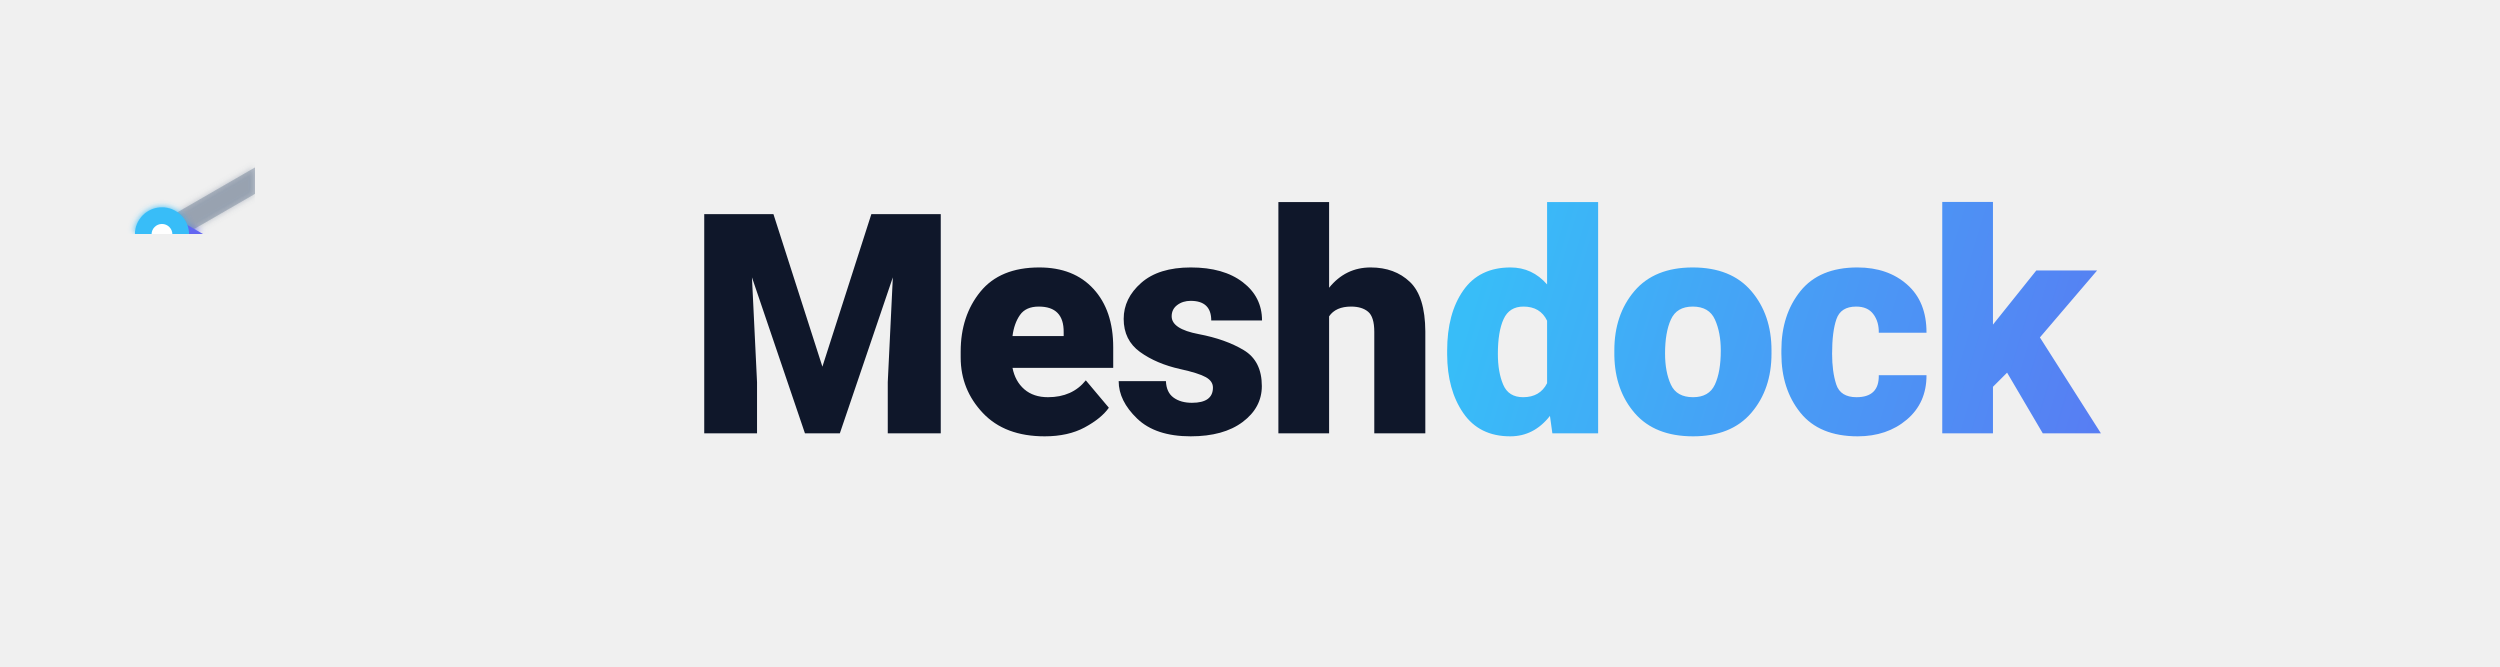
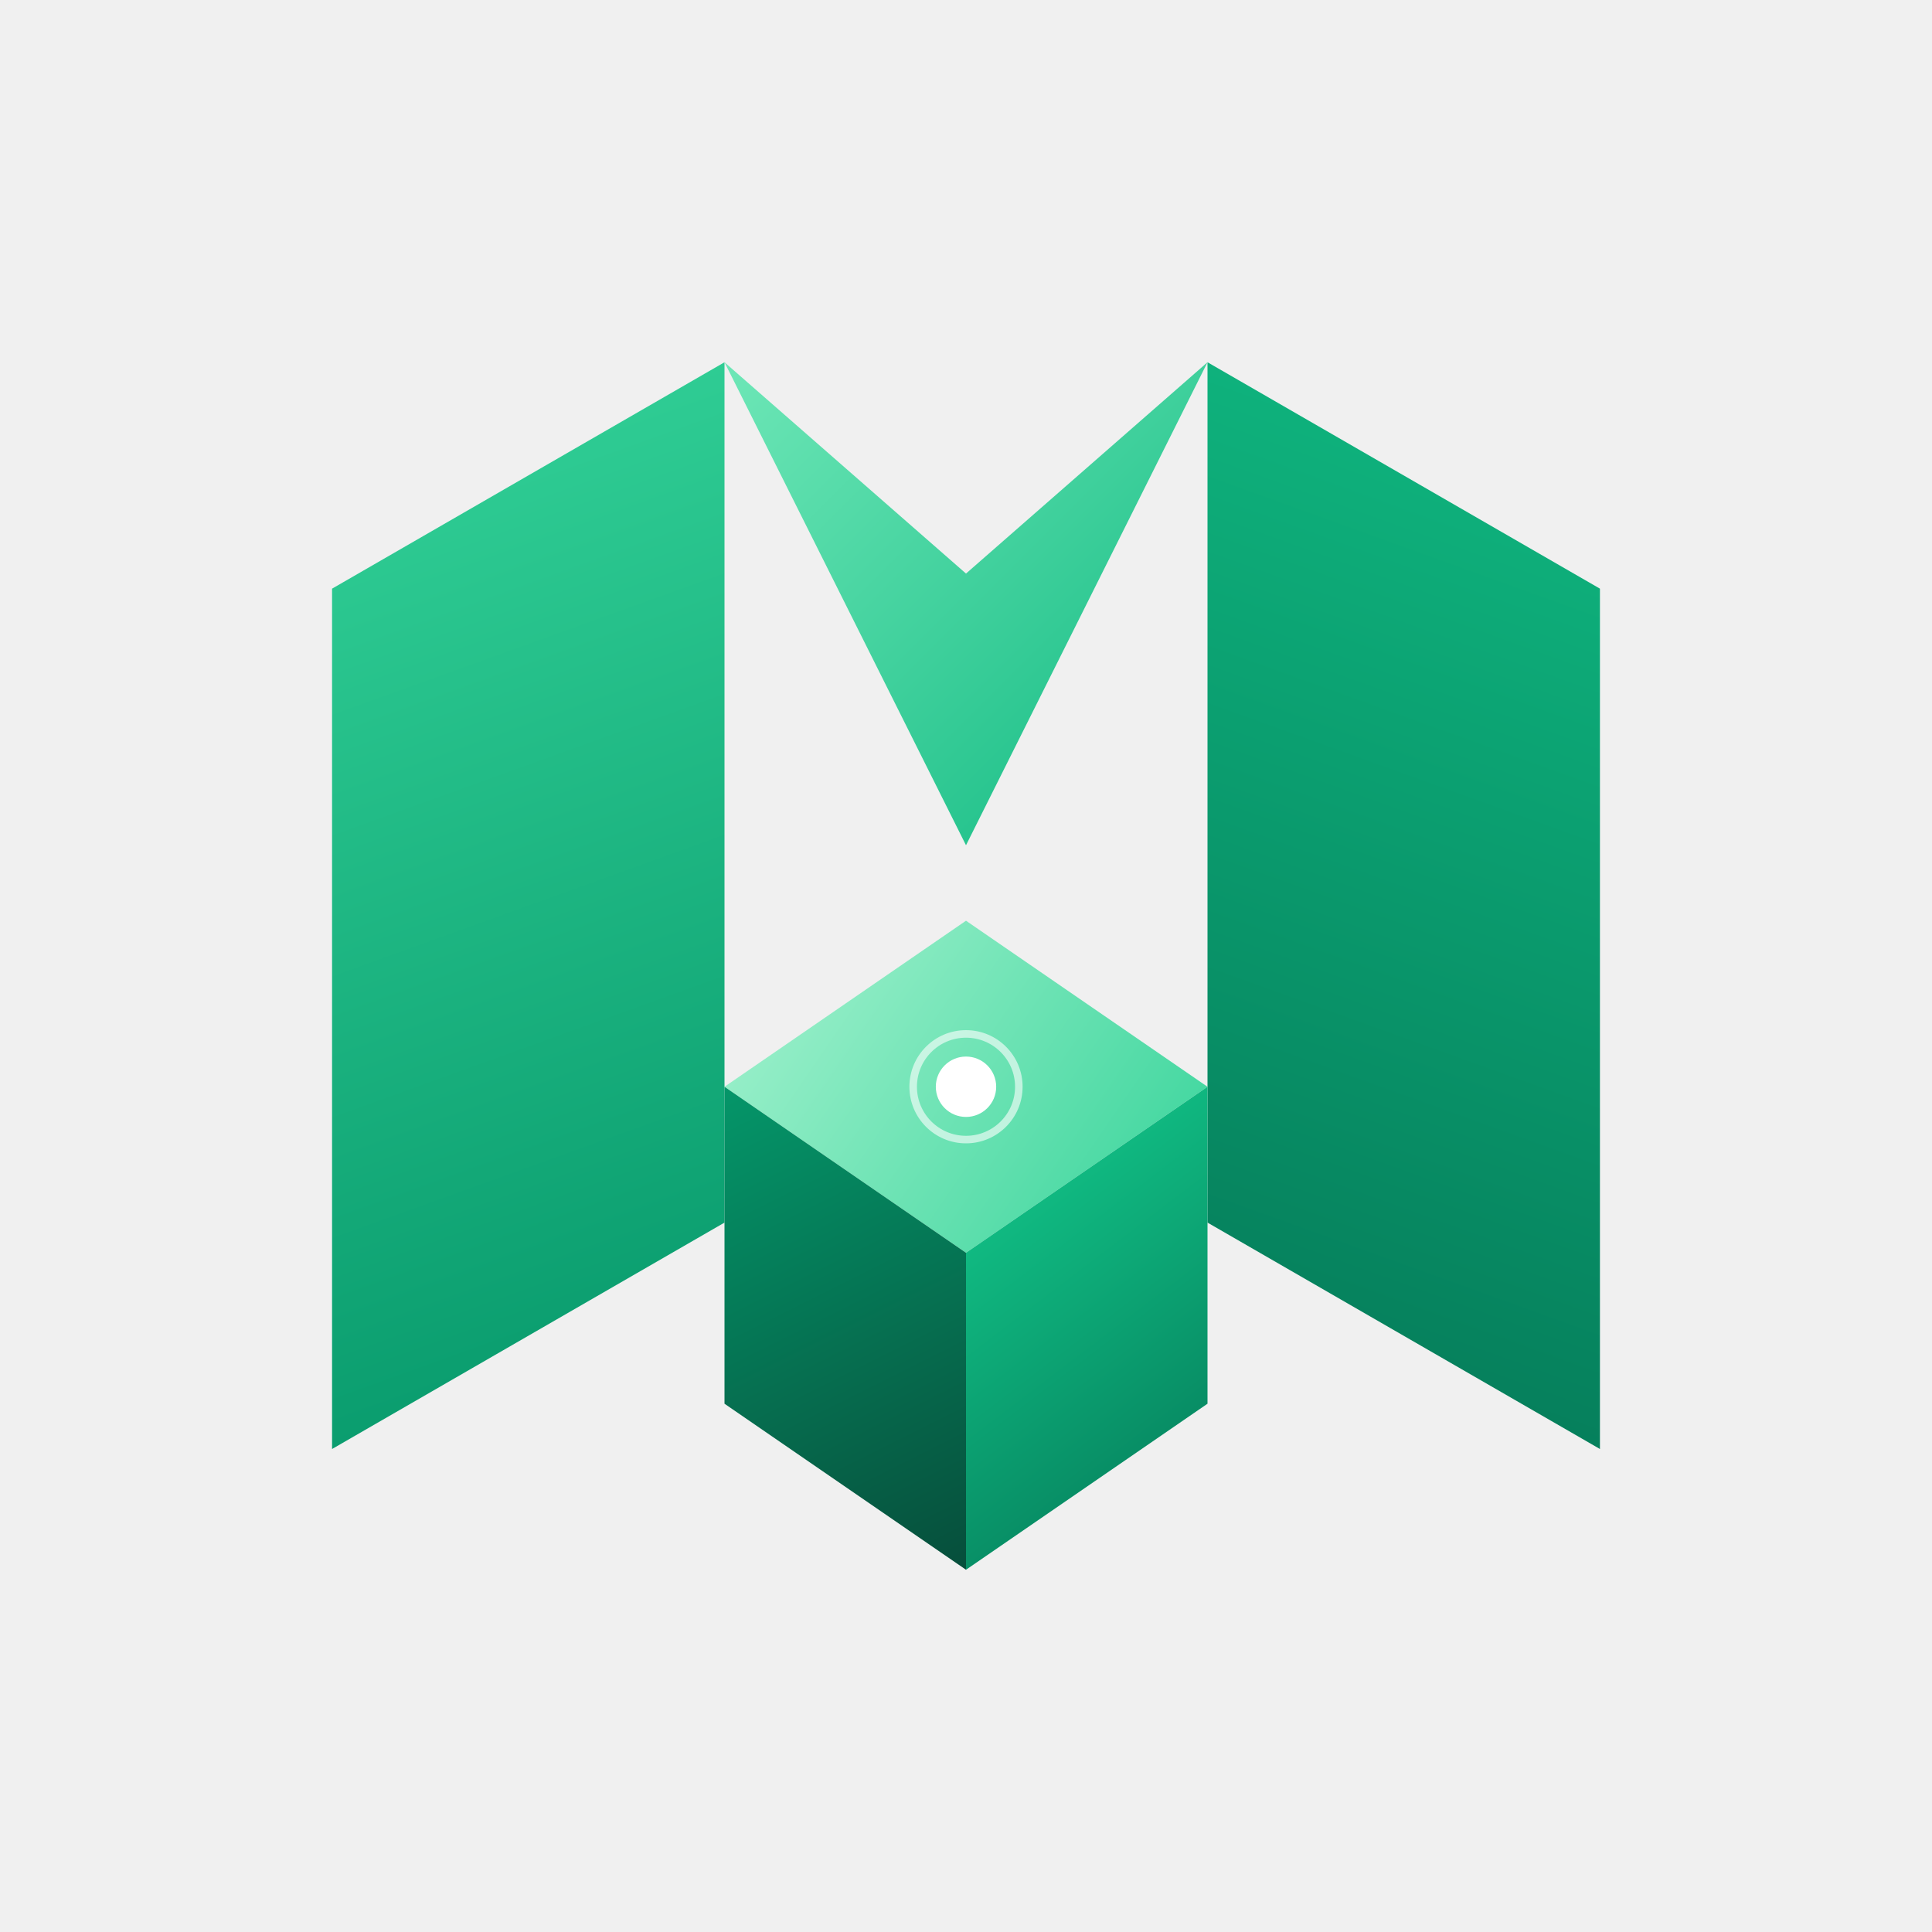
- <svg xmlns="http://www.w3.org/2000/svg" viewBox="0 0 600 160" width="600" height="160" fill="none">
+ <svg xmlns="http://www.w3.org/2000/svg" viewBox="0 0 512 512" fill="none">
  <defs>
-     <linearGradient id="meshdockLogoGrad" x1="20" y1="20" x2="140" y2="140" gradientUnits="userSpaceOnUse">
-       <stop offset="0%" stop-color="#06B6D4" />
-       <stop offset="50%" stop-color="#3B82F6" />
-       <stop offset="100%" stop-color="#6366F1" />
+     <linearGradient id="md_bladeLeft" x1="88" y1="96" x2="192" y2="384" gradientUnits="userSpaceOnUse">
+       <stop offset="0%" stop-color="#34D399" />
+       <stop offset="100%" stop-color="#059669" />
    </linearGradient>
-     <linearGradient id="textGrad" x1="360" y1="50" x2="560" y2="110" gradientUnits="userSpaceOnUse">
-       <stop offset="0%" stop-color="#38BDF8" />
-       <stop offset="100%" stop-color="#6366F1" />
+     <linearGradient id="md_bladeRight" x1="424" y1="96" x2="320" y2="384" gradientUnits="userSpaceOnUse">
+       <stop offset="0%" stop-color="#10B981" />
+       <stop offset="100%" stop-color="#047857" />
    </linearGradient>
-     <filter id="logoGlow" x="0" y="0" width="180" height="160" filterUnits="userSpaceOnUse">
-       <feGaussianBlur stdDeviation="3" result="blur" />
-       <feComposite in="SourceGraphic" in2="blur" operator="over" />
-     </filter>
+     <linearGradient id="md_chevronTop" x1="192" y1="96" x2="320" y2="224" gradientUnits="userSpaceOnUse">
+       <stop offset="0%" stop-color="#6EE7B7" />
+       <stop offset="100%" stop-color="#10B981" />
+     </linearGradient>
+     <linearGradient id="md_cubeTop" x1="192" y1="244" x2="320" y2="332" gradientUnits="userSpaceOnUse">
+       <stop offset="0%" stop-color="#A7F3D0" />
+       <stop offset="100%" stop-color="#34D399" />
+     </linearGradient>
+     <linearGradient id="md_cubeLeft" x1="192" y1="288" x2="256" y2="416" gradientUnits="userSpaceOnUse">
+       <stop offset="0%" stop-color="#059669" />
+       <stop offset="100%" stop-color="#064E3B" />
+     </linearGradient>
+     <linearGradient id="md_cubeRight" x1="256" y1="332" x2="320" y2="416" gradientUnits="userSpaceOnUse">
+       <stop offset="0%" stop-color="#10B981" />
+       <stop offset="100%" stop-color="#047857" />
+     </linearGradient>
  </defs>
-   <g transform="translate(16, 16) scale(0.25)" filter="url(#logoGlow)">
-     <path d="M91.5 351 L256 446 L420.5 351" stroke="#64748B" stroke-width="22" stroke-linecap="round" stroke-linejoin="round" opacity="0.4" />
-     <path d="M256 256 L256 446" stroke="#64748B" stroke-width="22" stroke-linecap="round" stroke-linejoin="round" opacity="0.4" />
-     <path d="M91.5 161 L256 66 L420.5 161" stroke="#64748B" stroke-width="22" stroke-linecap="round" stroke-linejoin="round" opacity="0.4" />
-     <path d="M256 66 L256 256" stroke="#64748B" stroke-width="18" stroke-dasharray="10 10" stroke-linecap="round" opacity="0.35" />
-     <path d="M91.5 351 L91.5 161 L256 256 L420.5 161 L420.5 351" stroke="url(#meshdockLogoGrad)" stroke-width="40" stroke-linecap="round" stroke-linejoin="round" />
-     <circle cx="256" cy="66" r="18" fill="#94A3B8" />
-     <circle cx="256" cy="446" r="18" fill="#94A3B8" />
-     <circle cx="91.5" cy="351" r="24" fill="#38BDF8" />
-     <circle cx="91.5" cy="161" r="26" fill="#38BDF8" />
-     <circle cx="256" cy="256" r="28" fill="#3B82F6" />
-     <circle cx="420.5" cy="161" r="26" fill="#818CF8" />
-     <circle cx="420.5" cy="351" r="24" fill="#818CF8" />
-     <circle cx="256" cy="256" r="12" fill="#FFFFFF" />
-     <circle cx="91.5" cy="161" r="10" fill="#FFFFFF" />
-     <circle cx="420.5" cy="161" r="10" fill="#FFFFFF" />
-     <circle cx="91.5" cy="351" r="9" fill="#FFFFFF" />
-     <circle cx="420.5" cy="351" r="9" fill="#FFFFFF" />
-   </g>
-   <text x="165" y="104" font-family="system-ui, -apple-system, BlinkMacSystemFont, 'Segoe UI', Roboto, sans-serif" font-size="74" font-weight="800" letter-spacing="-1.5" fill="#0F172A">
-     Mesh<tspan fill="url(#textGrad)">dock</tspan>
-   </text>
+   <path d="M 88 384 L 88 156 L 192 96 L 192 324 Z" fill="url(#md_bladeLeft)" />
+   <path d="M 424 384 L 424 156 L 320 96 L 320 324 Z" fill="url(#md_bladeRight)" />
+   <path d="M 192 96 L 256 152 L 320 96 L 256 224 Z" fill="url(#md_chevronTop)" />
+   <path d="M 256 244 L 320 288 L 256 332 L 192 288 Z" fill="url(#md_cubeTop)" />
+   <path d="M 192 288 L 256 332 L 256 416 L 192 372 Z" fill="url(#md_cubeLeft)" />
+   <path d="M 256 332 L 320 288 L 320 372 L 256 416 Z" fill="url(#md_cubeRight)" />
+   <circle cx="256" cy="288" r="8" fill="#FFFFFF" />
+   <circle cx="256" cy="288" r="14" stroke="#FFFFFF" stroke-width="2" opacity="0.6" />
</svg>
